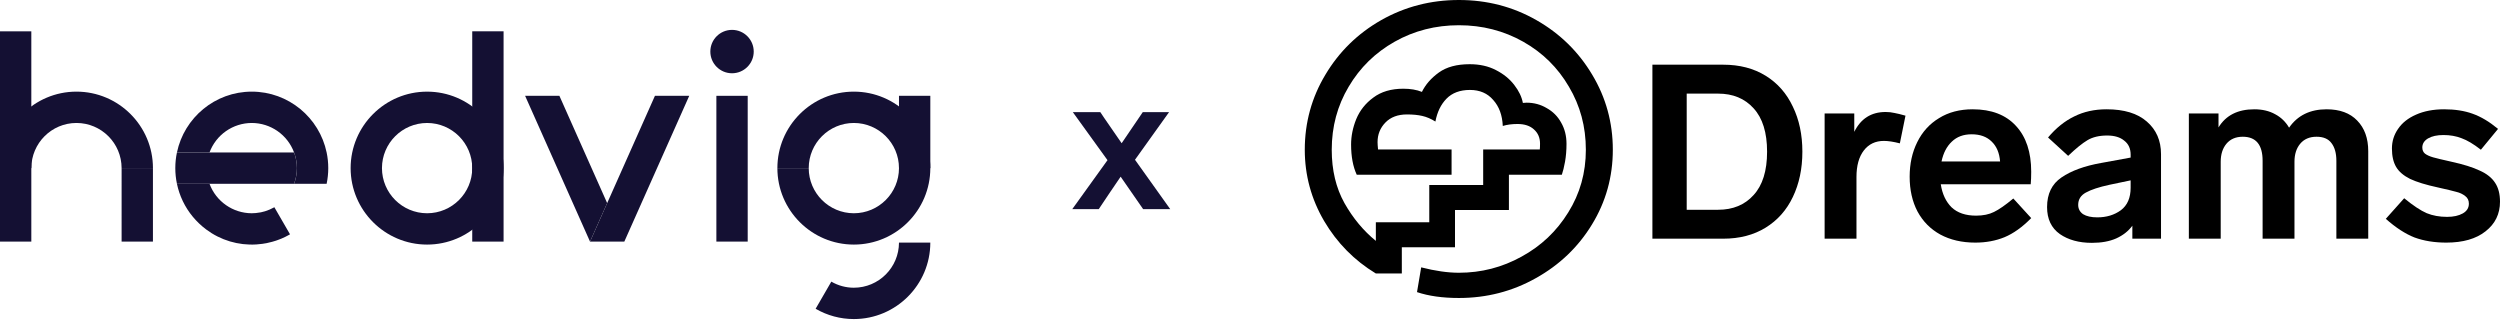
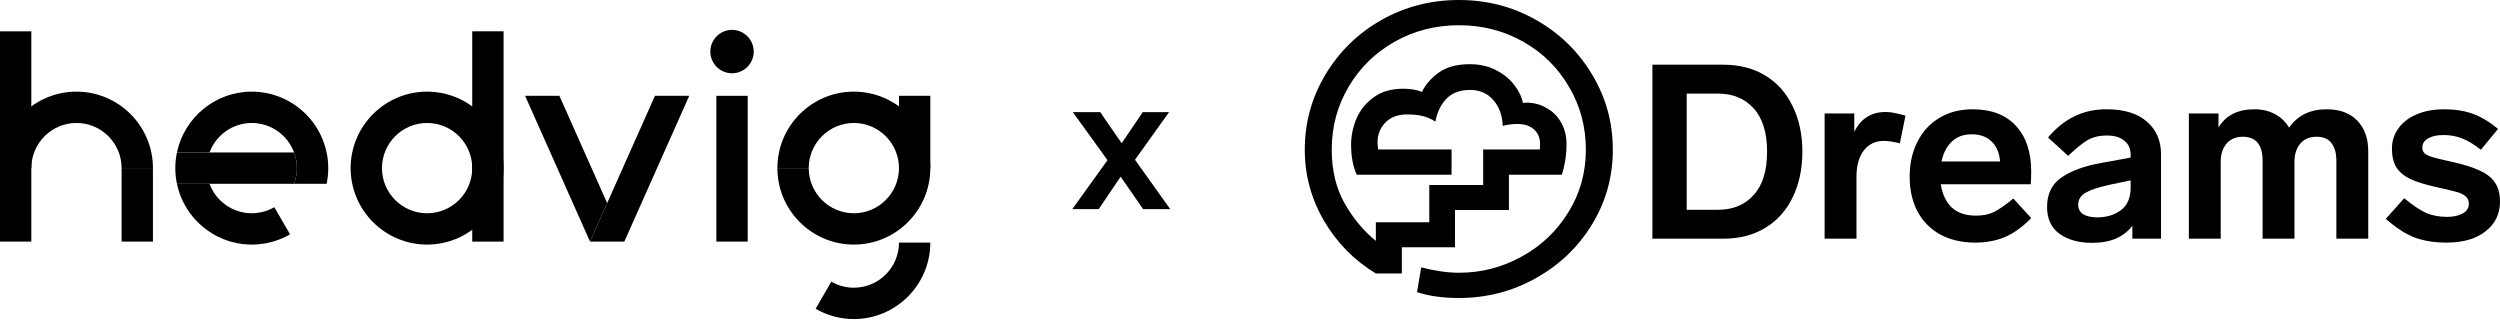
<svg xmlns="http://www.w3.org/2000/svg" width="251px" height="33px" viewBox="0 0 251 33" version="1.1">
  <g id="Page-1" stroke="none" stroke-width="1" fill="none" fill-rule="evenodd">
-     <g id="hedvig-wordmark-seb" fill-rule="nonzero">
-       <g id="dreams-logo-side-black" transform="translate(131, 0)" fill="#000000">
+     <g id="hedvig-wordmark-dreams" fill="#000000" fill-rule="nonzero">
+       <g id="dreams-logo-side-black" transform="translate(131, 0)">
        <path d="M15.476,0 C18.297,0 20.889,0.672 23.25,2.018 C25.612,3.362 27.482,5.191 28.86,7.504 C30.238,9.8 30.927,12.31 30.927,15.033 C30.927,17.756 30.23,20.257 28.835,22.537 C27.458,24.8 25.58,26.596 23.201,27.925 C20.839,29.254 18.264,29.918 15.476,29.918 C13.835,29.918 12.433,29.721 11.268,29.328 L11.687,26.843 C13.097,27.203 14.36,27.384 15.476,27.384 C17.723,27.384 19.822,26.843 21.774,25.76 C23.726,24.694 25.284,23.218 26.449,21.331 C27.63,19.445 28.22,17.346 28.22,15.033 C28.22,12.72 27.654,10.612 26.523,8.71 C25.407,6.791 23.874,5.282 21.922,4.183 C19.97,3.084 17.821,2.534 15.476,2.534 C13.13,2.534 10.981,3.084 9.03,4.183 C7.078,5.282 5.536,6.791 4.404,8.71 C3.272,10.612 2.706,12.72 2.706,15.033 C2.706,17.083 3.133,18.871 3.986,20.396 C4.839,21.905 5.888,23.168 7.135,24.185 L7.135,22.316 L12.499,22.316 L12.499,18.576 L17.911,18.576 L17.911,15.008 L23.595,15.008 C23.611,14.893 23.619,14.697 23.619,14.418 C23.619,13.827 23.415,13.352 23.004,12.991 C22.611,12.63 22.061,12.449 21.356,12.449 C20.798,12.449 20.306,12.515 19.88,12.646 C19.831,11.564 19.511,10.694 18.92,10.038 C18.346,9.366 17.567,9.03 16.583,9.03 C15.582,9.03 14.795,9.325 14.221,9.915 C13.663,10.489 13.294,11.252 13.114,12.203 C12.671,11.925 12.228,11.736 11.785,11.637 C11.359,11.539 10.85,11.49 10.26,11.49 C9.341,11.49 8.619,11.761 8.095,12.302 C7.57,12.843 7.307,13.499 7.307,14.27 C7.307,14.434 7.324,14.68 7.356,15.008 L14.738,15.008 L14.738,17.542 L5.216,17.542 C4.839,16.722 4.65,15.713 4.65,14.516 C4.65,13.663 4.822,12.81 5.167,11.957 C5.528,11.088 6.102,10.366 6.889,9.792 C7.676,9.202 8.677,8.907 9.891,8.907 C10.612,8.907 11.236,9.013 11.761,9.226 C12.121,8.488 12.687,7.84 13.458,7.283 C14.229,6.725 15.262,6.446 16.558,6.446 C17.559,6.446 18.436,6.643 19.191,7.037 C19.962,7.43 20.577,7.931 21.036,8.537 C21.495,9.128 21.782,9.727 21.897,10.334 L22.266,10.309 C23.004,10.309 23.677,10.489 24.284,10.85 C24.907,11.195 25.391,11.678 25.735,12.302 C26.096,12.925 26.277,13.639 26.277,14.442 C26.277,15.082 26.227,15.681 26.129,16.238 C26.031,16.78 25.924,17.214 25.809,17.542 L20.495,17.542 L20.495,21.085 L15.082,21.085 L15.082,24.825 L9.743,24.825 L9.743,27.458 L7.135,27.458 C4.97,26.145 3.239,24.39 1.944,22.192 C0.648,19.978 0,17.592 0,15.033 C0,12.31 0.689,9.8 2.067,7.504 C3.445,5.191 5.314,3.362 7.676,2.018 C10.055,0.672 12.655,0 15.476,0 Z" id="Path" />
        <path d="M42.011,6.495 C43.651,6.495 45.07,6.864 46.268,7.603 C47.465,8.341 48.375,9.374 48.999,10.703 C49.638,12.015 49.958,13.524 49.958,15.23 C49.958,16.936 49.638,18.453 48.999,19.781 C48.375,21.093 47.465,22.119 46.268,22.857 C45.07,23.595 43.651,23.964 42.011,23.964 L34.901,23.964 L34.901,6.495 L42.011,6.495 Z M38.345,9.399 L38.345,21.061 L41.495,21.061 C42.987,21.061 44.176,20.569 45.062,19.584 C45.964,18.6 46.415,17.149 46.415,15.23 C46.415,13.311 45.964,11.859 45.062,10.875 C44.176,9.891 42.987,9.399 41.495,9.399 L38.345,9.399 Z" id="Shape" />
        <path d="M58.318,11.244 C58.63,11.244 58.925,11.277 59.204,11.342 C59.483,11.392 59.852,11.482 60.311,11.613 L59.745,14.393 C59.105,14.229 58.572,14.147 58.146,14.147 C57.293,14.147 56.62,14.467 56.128,15.107 C55.636,15.746 55.39,16.632 55.39,17.764 L55.39,23.964 L52.192,23.964 L52.192,11.392 L55.169,11.392 L55.169,13.237 C55.825,11.908 56.874,11.244 58.318,11.244 Z" id="Path" />
        <path d="M67.397,21.651 C68.103,21.651 68.701,21.528 69.193,21.282 C69.702,21.036 70.35,20.585 71.137,19.929 L72.933,21.897 C72.047,22.799 71.153,23.439 70.251,23.816 C69.365,24.177 68.39,24.358 67.323,24.358 C65.978,24.358 64.806,24.087 63.805,23.546 C62.821,23.004 62.058,22.233 61.517,21.233 C60.992,20.232 60.73,19.068 60.73,17.739 C60.73,16.443 60.984,15.287 61.492,14.27 C62.001,13.237 62.731,12.433 63.682,11.859 C64.633,11.268 65.757,10.973 67.053,10.973 C68.939,10.973 70.391,11.531 71.408,12.646 C72.425,13.745 72.933,15.279 72.933,17.247 C72.933,17.723 72.917,18.141 72.884,18.502 L63.854,18.502 C64.002,19.47 64.363,20.241 64.937,20.815 C65.527,21.372 66.347,21.651 67.397,21.651 Z M66.954,13.483 C66.134,13.483 65.47,13.729 64.962,14.221 C64.453,14.697 64.109,15.361 63.928,16.214 L69.808,16.214 C69.743,15.361 69.464,14.697 68.972,14.221 C68.48,13.729 67.807,13.483 66.954,13.483 Z" id="Shape" />
        <path d="M80.504,10.973 C82.26,10.973 83.605,11.383 84.539,12.203 C85.491,13.024 85.966,14.114 85.966,15.476 L85.966,23.964 L83.088,23.964 L83.088,22.66 C82.694,23.201 82.153,23.628 81.464,23.939 C80.791,24.235 79.98,24.382 79.028,24.382 C77.732,24.382 76.658,24.087 75.805,23.497 C74.952,22.89 74.526,21.987 74.526,20.79 C74.526,19.462 75.01,18.469 75.977,17.813 C76.962,17.14 78.29,16.657 79.963,16.361 L82.916,15.82 L82.916,15.525 C82.916,14.918 82.702,14.45 82.276,14.123 C81.866,13.778 81.292,13.606 80.554,13.606 C79.766,13.606 79.11,13.762 78.585,14.073 C78.061,14.385 77.413,14.91 76.642,15.648 L74.624,13.803 C75.428,12.851 76.305,12.146 77.257,11.687 C78.208,11.211 79.291,10.973 80.504,10.973 Z M79.57,21.823 C80.488,21.823 81.275,21.586 81.931,21.11 C82.588,20.618 82.916,19.863 82.916,18.846 L82.916,18.108 L80.8,18.551 C79.734,18.781 78.938,19.043 78.413,19.338 C77.905,19.617 77.65,20.027 77.65,20.569 C77.65,20.962 77.814,21.274 78.142,21.504 C78.487,21.717 78.963,21.823 79.57,21.823 Z" id="Shape" />
        <path d="M102.588,10.973 C103.917,10.973 104.942,11.351 105.663,12.105 C106.401,12.86 106.771,13.885 106.771,15.18 L106.771,23.964 L103.572,23.964 L103.572,16.14 C103.572,15.386 103.408,14.795 103.08,14.368 C102.768,13.942 102.268,13.729 101.579,13.729 C100.874,13.729 100.324,13.967 99.931,14.442 C99.553,14.902 99.365,15.5 99.365,16.238 L99.365,23.964 L96.166,23.964 L96.166,16.14 C96.166,14.533 95.502,13.729 94.174,13.729 C93.468,13.729 92.919,13.967 92.525,14.442 C92.148,14.902 91.959,15.5 91.959,16.238 L91.959,23.964 L88.761,23.964 L88.761,11.392 L91.738,11.392 L91.738,12.794 C92.476,11.58 93.673,10.973 95.33,10.973 C96.134,10.973 96.831,11.137 97.421,11.465 C98.012,11.777 98.479,12.228 98.824,12.819 C99.677,11.588 100.931,10.973 102.588,10.973 Z" id="Path" />
        <path d="M114.39,10.973 C115.473,10.973 116.424,11.121 117.244,11.416 C118.081,11.711 118.934,12.22 119.803,12.941 L118.081,15.033 C117.343,14.459 116.695,14.073 116.137,13.876 C115.596,13.663 114.989,13.557 114.317,13.557 C113.677,13.557 113.16,13.671 112.767,13.901 C112.389,14.131 112.201,14.434 112.201,14.811 C112.201,15.074 112.291,15.279 112.471,15.427 C112.668,15.574 112.939,15.697 113.283,15.796 C113.628,15.894 114.243,16.042 115.128,16.238 C116.326,16.501 117.269,16.796 117.958,17.124 C118.663,17.436 119.18,17.846 119.508,18.354 C119.836,18.846 120,19.478 120,20.249 C120,21.479 119.516,22.471 118.548,23.226 C117.597,23.98 116.285,24.358 114.612,24.358 C113.414,24.358 112.348,24.185 111.413,23.841 C110.495,23.48 109.535,22.857 108.535,21.971 L110.38,19.904 C111.282,20.642 112.037,21.143 112.644,21.405 C113.25,21.651 113.931,21.774 114.686,21.774 C115.325,21.774 115.85,21.659 116.26,21.43 C116.67,21.2 116.875,20.872 116.875,20.446 C116.875,20.118 116.752,19.863 116.506,19.683 C116.26,19.486 115.965,19.347 115.621,19.265 C115.276,19.166 114.661,19.019 113.775,18.822 C112.561,18.559 111.627,18.272 110.97,17.961 C110.314,17.633 109.847,17.231 109.568,16.755 C109.289,16.279 109.15,15.664 109.15,14.91 C109.15,14.188 109.355,13.532 109.765,12.941 C110.175,12.335 110.774,11.859 111.561,11.514 C112.365,11.154 113.308,10.973 114.39,10.973 Z" id="Path" />
      </g>
-       <g id="Group" transform="translate(0, 3)" fill="#141033">
+       <g id="Group" transform="translate(0, 3)">
        <path d="M71.924,21.256 L75.069,21.256 L75.069,6.62 L71.924,6.62 L71.924,21.256 Z M47.413,21.257 L50.559,21.257 L50.559,0.143 L47.413,0.143 L47.413,21.257 Z" id="Shape" />
        <path d="M42.881,9.347 C40.379,9.35 38.352,11.377 38.349,13.879 C38.352,16.381 40.379,18.408 42.881,18.411 C45.383,18.408 47.41,16.381 47.413,13.879 C47.41,11.377 45.383,9.35 42.881,9.347 L42.881,9.347 Z M42.881,21.556 C38.648,21.556 35.203,18.112 35.203,13.879 C35.203,9.645 38.648,6.201 42.881,6.201 C47.114,6.201 50.559,9.645 50.559,13.879 C50.559,18.112 47.114,21.556 42.881,21.556 Z M12.209,21.255 L15.355,21.255 L15.355,13.877 L12.21,13.877 L12.209,21.255 Z" id="Shape" />
        <path d="M15.356,13.878 L12.209,13.878 C12.206,11.376 10.179,9.349 7.677,9.346 C5.176,9.349 3.149,11.377 3.146,13.878 L0,13.878 C0,9.644 3.444,6.2 7.677,6.2 C11.91,6.2 15.356,9.644 15.356,13.878 M75.674,2.178 C75.674,3.381 74.699,4.356 73.496,4.356 C72.293,4.356 71.318,3.381 71.318,2.178 C71.318,0.975 72.293,1.83591672e-07 73.496,1.83591672e-07 C74.699,1.83591672e-07 75.674,0.975 75.674,2.178" id="Shape" />
        <path d="M0,21.257 L3.145,21.257 L3.145,0.143 L0,0.143 L0,21.257 Z M93.404,13.878 L90.258,13.878 C90.255,11.376 88.228,9.349 85.726,9.346 C83.225,9.35 81.199,11.377 81.196,13.878 L78.049,13.878 C78.049,9.644 81.492,6.2 85.726,6.2 C89.959,6.2 93.404,9.644 93.404,13.878 L93.404,13.878 Z" id="Shape" />
        <path d="M90.258,6.619 L90.258,13.878 C90.255,16.38 88.228,18.408 85.726,18.411 C83.225,18.407 81.198,16.379 81.196,13.878 L78.049,13.878 C78.049,18.112 81.492,21.556 85.726,21.556 C89.959,21.556 93.404,18.112 93.404,13.878 L93.404,6.618 L90.258,6.618 L90.258,6.619 Z M60.96,17.392 L56.163,6.619 L52.72,6.619 L59.238,21.257 L59.24,21.257 L60.96,17.392 Z" id="Shape" />
        <path d="M65.756,6.619 L59.24,21.256 L62.682,21.256 L69.2,6.619 L65.756,6.619 Z M90.258,21.36 C90.252,23.86 88.226,25.884 85.726,25.887 C84.932,25.887 84.152,25.676 83.465,25.276 L81.889,28 C83.054,28.677 84.378,29.034 85.726,29.033 C89.959,29.033 93.403,25.588 93.404,21.356 L90.258,21.359 L90.258,21.36 Z M27.447,17.857 C27.195,17.995 26.93,18.108 26.657,18.195 L26.581,18.218 C26.464,18.253 26.346,18.284 26.226,18.309 C26.211,18.312 26.196,18.317 26.18,18.319 C26.018,18.352 25.855,18.375 25.69,18.389 C25.554,18.403 25.417,18.41 25.28,18.411 C23.385,18.408 21.692,17.228 21.034,15.451 L17.764,15.451 C18.018,16.667 18.564,17.803 19.357,18.759 C19.75,19.233 20.197,19.659 20.689,20.029 C22.139,21.119 23.931,21.656 25.742,21.542 C25.941,21.531 26.14,21.511 26.337,21.482 C26.474,21.462 26.613,21.44 26.749,21.414 L26.789,21.406 C26.973,21.37 27.155,21.326 27.335,21.274 C27.45,21.244 27.563,21.208 27.675,21.172 L27.822,21.122 C27.915,21.088 28.008,21.054 28.101,21.017 L28.258,20.955 C28.378,20.905 28.496,20.85 28.613,20.795 C28.739,20.733 28.863,20.668 28.985,20.6 L29.117,20.524 L27.544,17.804 C27.512,17.824 27.479,17.84 27.447,17.857 L27.447,17.857 Z M32.794,12.306 C32.066,8.824 28.974,6.2 25.279,6.2 C21.585,6.2 18.493,8.824 17.765,12.306 L21.035,12.306 C21.693,10.53 23.385,9.35 25.279,9.346 C27.173,9.35 28.866,10.53 29.524,12.306 C29.713,12.809 29.81,13.341 29.811,13.878 C29.81,14.415 29.713,14.948 29.524,15.451 L32.794,15.451 C33.012,14.414 33.012,13.343 32.794,12.306 L32.794,12.306 Z" id="Shape" />
        <path d="M29.524,12.306 L17.764,12.306 C17.546,13.343 17.546,14.414 17.764,15.451 L29.524,15.451 C29.706,14.961 29.811,14.431 29.811,13.878 C29.811,13.325 29.706,12.796 29.524,12.306" id="Path" />
      </g>
-       <path d="M107.653,21 L111.193,16.08 L107.713,11.26 L110.473,11.26 C110.653,11.56 112.433,14.1 112.613,14.38 L114.733,11.26 L117.373,11.26 L113.953,16.04 L117.493,21 L114.773,21 L112.513,17.74 C112.313,18.04 110.493,20.7 110.313,21 L107.653,21 L107.653,21 Z" id="Path" fill="#141033" />
+       <path d="M107.653,21 L111.193,16.08 L107.713,11.26 L110.473,11.26 C110.653,11.56 112.433,14.1 112.613,14.38 L114.733,11.26 L117.373,11.26 L113.953,16.04 L117.493,21 L114.773,21 L112.513,17.74 C112.313,18.04 110.493,20.7 110.313,21 L107.653,21 L107.653,21 Z" id="Path" />
    </g>
  </g>
</svg>
